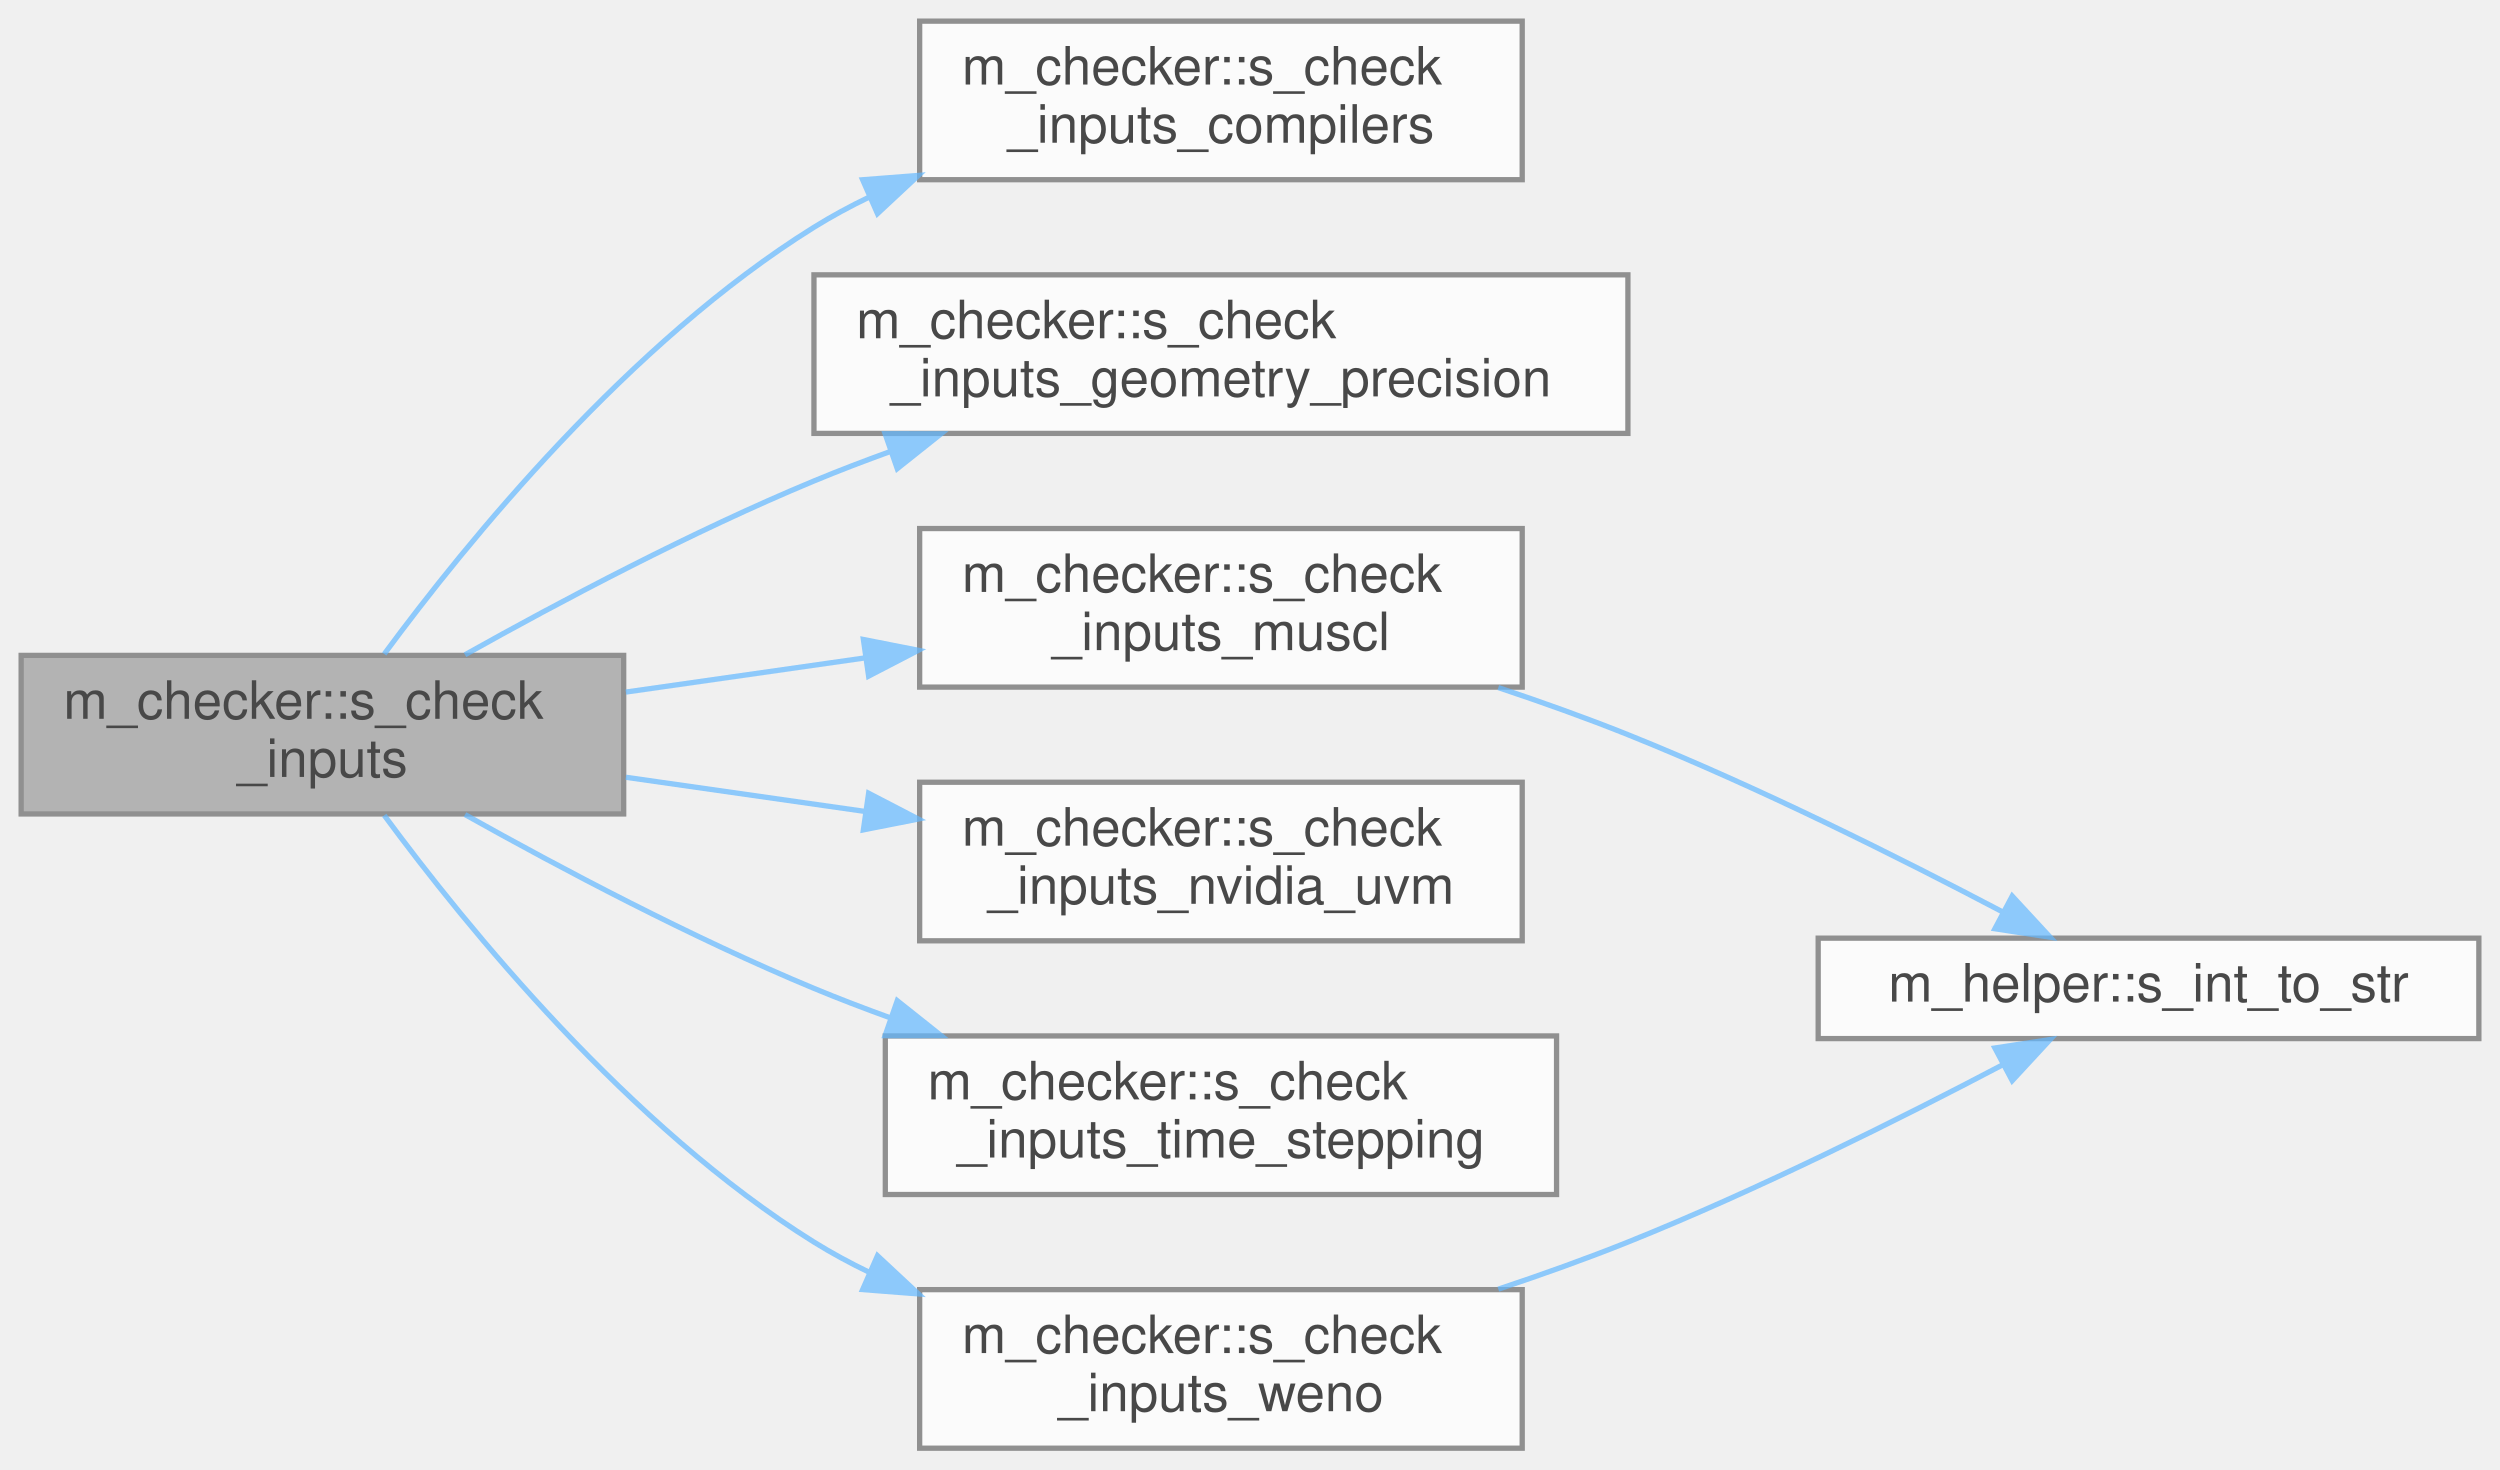
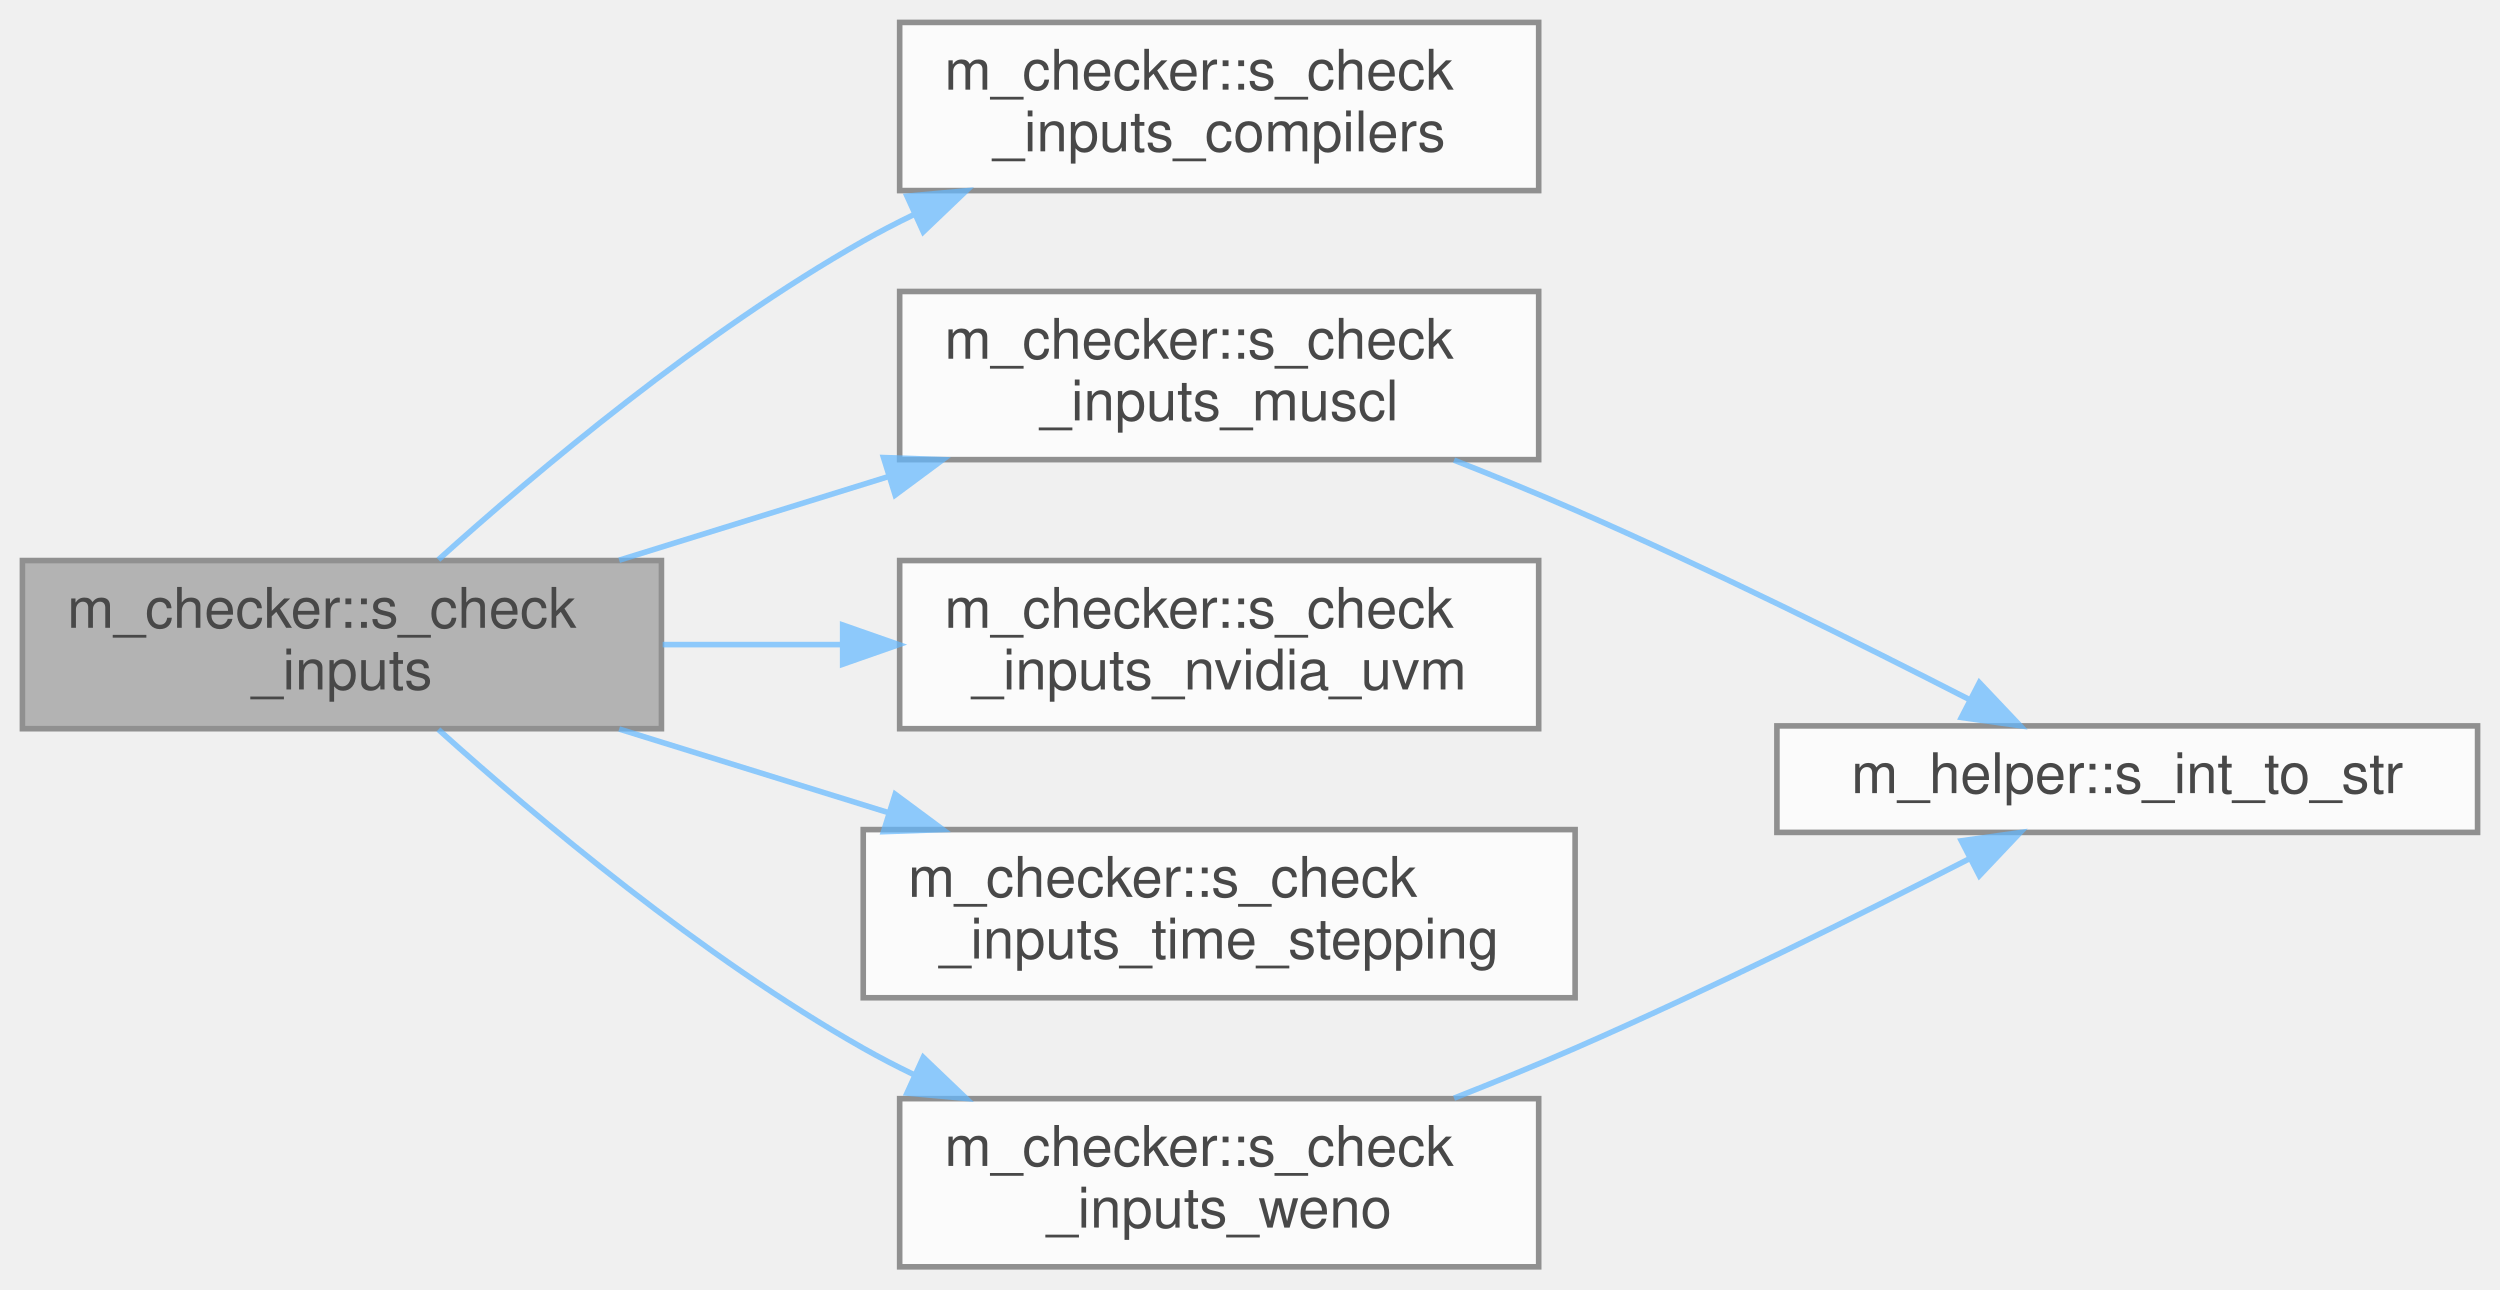
- <svg xmlns="http://www.w3.org/2000/svg" xmlns:xlink="http://www.w3.org/1999/xlink" width="473pt" height="278pt" viewBox="0.00 0.00 473.00 278.00">
+ <svg xmlns="http://www.w3.org/2000/svg" xmlns:xlink="http://www.w3.org/1999/xlink" width="446pt" height="230pt" viewBox="0.00 0.00 446.00 230.00">
  <svg id="main" version="1.1" xml:space="preserve">
    <style type="text/css">
.node, .edge {opacity: 0.7;}
.node.selected, .edge.selected {opacity: 1;}
.edge:hover path { stroke: red; }
.edge:hover polygon { stroke: red; fill: red; }
</style>
    <svg id="graph" class="graph">
-       <g id="graph0" class="graph" transform="scale(1 1) rotate(0) translate(4 274)">
+       <g id="graph0" class="graph" transform="scale(1 1) rotate(0) translate(4 226)">
        <g id="Node000001" class="node">
          <g id="a_Node000001">
            <a xlink:title="Checks compatibility of parameters in the input file. Used by the simulation stage.">
-               <polygon fill="#999999" stroke="#666666" points="114,-150 0,-150 0,-120 114,-120 114,-150" />
-               <text text-anchor="start" x="8" y="-138" font-family="Helvetica,sans-Serif" font-size="10.00">m_checker::s_check</text>
-               <text text-anchor="middle" x="57" y="-127" font-family="Helvetica,sans-Serif" font-size="10.00">_inputs</text>
+               <polygon fill="#999999" stroke="#666666" points="114,-126 0,-126 0,-96 114,-96 114,-126" />
+               <text text-anchor="start" x="8" y="-114" font-family="Helvetica,sans-Serif" font-size="10.00">m_checker::s_check</text>
+               <text text-anchor="middle" x="57" y="-103" font-family="Helvetica,sans-Serif" font-size="10.00">_inputs</text>
            </a>
          </g>
        </g>
        <g id="Node000002" class="node">
          <g id="a_Node000002">
            <a xlink:href="namespacem__checker.html#aae9a516509d46e5ac36d150bb75254f2" target="_top" xlink:title="Checks constraints on compiler options.">
-               <polygon fill="white" stroke="#666666" points="284,-270 170,-270 170,-240 284,-240 284,-270" />
-               <text text-anchor="start" x="178" y="-258" font-family="Helvetica,sans-Serif" font-size="10.00">m_checker::s_check</text>
-               <text text-anchor="middle" x="227" y="-247" font-family="Helvetica,sans-Serif" font-size="10.00">_inputs_compilers</text>
+               <polygon fill="white" stroke="#666666" points="270.5,-222 156.5,-222 156.5,-192 270.5,-192 270.5,-222" />
+               <text text-anchor="start" x="164.5" y="-210" font-family="Helvetica,sans-Serif" font-size="10.00">m_checker::s_check</text>
+               <text text-anchor="middle" x="213.5" y="-199" font-family="Helvetica,sans-Serif" font-size="10.00">_inputs_compilers</text>
            </a>
          </g>
        </g>
        <g id="edge1_Node000001_Node000002" class="edge">
          <g id="a_edge1_Node000001_Node000002">
            <a xlink:title=" ">
-               <path fill="none" stroke="#63b8ff" d="M68.7,-150.26C84.26,-171.37 115.11,-209.3 150,-231 153.34,-233.08 156.88,-234.99 160.53,-236.75" />
-               <polygon fill="#63b8ff" stroke="#63b8ff" points="159.21,-239.99 169.77,-240.81 162.02,-233.58 159.21,-239.99" />
+               <path fill="none" stroke="#63b8ff" d="M74.21,-126.15C91.8,-141.97 121.23,-166.71 150,-183 152.88,-184.63 155.9,-186.2 158.98,-187.69" />
+               <polygon fill="#63b8ff" stroke="#63b8ff" points="157.81,-191.01 168.37,-191.96 160.71,-184.64 157.81,-191.01" />
            </a>
          </g>
        </g>
        <g id="Node000003" class="node">
          <g id="a_Node000003">
-             <a xlink:href="namespacem__checker.html#aa69f6c9d17c37cfcbe580aaa9b1aa864" target="_top" xlink:title="Checks constraints on geometry and precision.">
-               <polygon fill="white" stroke="#666666" points="304,-222 150,-222 150,-192 304,-192 304,-222" />
-               <text text-anchor="start" x="158" y="-210" font-family="Helvetica,sans-Serif" font-size="10.00">m_checker::s_check</text>
-               <text text-anchor="middle" x="227" y="-199" font-family="Helvetica,sans-Serif" font-size="10.00">_inputs_geometry_precision</text>
+             <a xlink:href="namespacem__checker.html#a96654b50668ae39c0b9eca1426a3fe56" target="_top" xlink:title="Validates that the grid resolution is sufficient for the MUSCL reconstruction order.">
+               <polygon fill="white" stroke="#666666" points="270.5,-174 156.5,-174 156.5,-144 270.5,-144 270.5,-174" />
+               <text text-anchor="start" x="164.5" y="-162" font-family="Helvetica,sans-Serif" font-size="10.00">m_checker::s_check</text>
+               <text text-anchor="middle" x="213.5" y="-151" font-family="Helvetica,sans-Serif" font-size="10.00">_inputs_muscl</text>
            </a>
          </g>
        </g>
        <g id="edge2_Node000001_Node000003" class="edge">
          <g id="a_edge2_Node000001_Node000003">
            <a xlink:title=" ">
-               <path fill="none" stroke="#63b8ff" d="M83.98,-150.12C102.1,-160.27 127.04,-173.47 150,-183 154.67,-184.94 159.56,-186.81 164.51,-188.6" />
-               <polygon fill="#63b8ff" stroke="#63b8ff" points="163.46,-191.94 174.05,-191.93 165.76,-185.33 163.46,-191.94" />
+               <path fill="none" stroke="#63b8ff" d="M106.46,-126.06C121.7,-130.79 138.69,-136.07 154.53,-140.99" />
+               <polygon fill="#63b8ff" stroke="#63b8ff" points="153.62,-144.37 164.21,-144 155.7,-137.69 153.62,-144.37" />
            </a>
          </g>
        </g>
-         <g id="Node000004" class="node">
-           <g id="a_Node000004">
-             <a xlink:href="namespacem__checker.html#a96654b50668ae39c0b9eca1426a3fe56" target="_top" xlink:title="Validates that the grid resolution is sufficient for the MUSCL reconstruction order.">
-               <polygon fill="white" stroke="#666666" points="284,-174 170,-174 170,-144 284,-144 284,-174" />
-               <text text-anchor="start" x="178" y="-162" font-family="Helvetica,sans-Serif" font-size="10.00">m_checker::s_check</text>
-               <text text-anchor="middle" x="227" y="-151" font-family="Helvetica,sans-Serif" font-size="10.00">_inputs_muscl</text>
+         <g id="Node000005" class="node">
+           <g id="a_Node000005">
+             <a xlink:href="namespacem__checker.html#aceda94ae9a006496d062f1e764db5b67" target="_top" xlink:title=" ">
+               <polygon fill="white" stroke="#666666" points="270.5,-126 156.5,-126 156.5,-96 270.5,-96 270.5,-126" />
+               <text text-anchor="start" x="164.5" y="-114" font-family="Helvetica,sans-Serif" font-size="10.00">m_checker::s_check</text>
+               <text text-anchor="middle" x="213.5" y="-103" font-family="Helvetica,sans-Serif" font-size="10.00">_inputs_nvidia_uvm</text>
            </a>
          </g>
        </g>
-         <g id="edge3_Node000001_Node000004" class="edge">
-           <g id="a_edge3_Node000001_Node000004">
+         <g id="edge4_Node000001_Node000005" class="edge">
+           <g id="a_edge4_Node000001_Node000005">
            <a xlink:title=" ">
-               <path fill="none" stroke="#63b8ff" d="M114.41,-143.06C128.89,-145.13 144.61,-147.37 159.55,-149.51" />
-               <polygon fill="#63b8ff" stroke="#63b8ff" points="159.35,-153.01 169.74,-150.96 160.34,-146.08 159.35,-153.01" />
+               <path fill="none" stroke="#63b8ff" d="M114.22,-111C124.61,-111 135.56,-111 146.22,-111" />
+               <polygon fill="#63b8ff" stroke="#63b8ff" points="146.33,-114.5 156.33,-111 146.33,-107.5 146.33,-114.5" />
            </a>
          </g>
        </g>
        <g id="Node000006" class="node">
          <g id="a_Node000006">
-             <a xlink:href="namespacem__checker.html#aceda94ae9a006496d062f1e764db5b67" target="_top" xlink:title=" ">
-               <polygon fill="white" stroke="#666666" points="284,-126 170,-126 170,-96 284,-96 284,-126" />
-               <text text-anchor="start" x="178" y="-114" font-family="Helvetica,sans-Serif" font-size="10.00">m_checker::s_check</text>
-               <text text-anchor="middle" x="227" y="-103" font-family="Helvetica,sans-Serif" font-size="10.00">_inputs_nvidia_uvm</text>
+             <a xlink:href="namespacem__checker.html#a2bee59c2049ad8165e2788175b6cd030" target="_top" xlink:title="Checks constraints on time stepping parameters.">
+               <polygon fill="white" stroke="#666666" points="277,-78 150,-78 150,-48 277,-48 277,-78" />
+               <text text-anchor="start" x="158" y="-66" font-family="Helvetica,sans-Serif" font-size="10.00">m_checker::s_check</text>
+               <text text-anchor="middle" x="213.5" y="-55" font-family="Helvetica,sans-Serif" font-size="10.00">_inputs_time_stepping</text>
            </a>
          </g>
        </g>
        <g id="edge5_Node000001_Node000006" class="edge">
          <g id="a_edge5_Node000001_Node000006">
            <a xlink:title=" ">
-               <path fill="none" stroke="#63b8ff" d="M114.41,-126.94C128.89,-124.87 144.61,-122.63 159.55,-120.49" />
-               <polygon fill="#63b8ff" stroke="#63b8ff" points="160.34,-123.92 169.74,-119.04 159.35,-116.99 160.34,-123.92" />
+               <path fill="none" stroke="#63b8ff" d="M106.46,-95.94C121.7,-91.21 138.69,-85.93 154.53,-81.01" />
+               <polygon fill="#63b8ff" stroke="#63b8ff" points="155.7,-84.31 164.21,-78 153.62,-77.63 155.7,-84.31" />
            </a>
          </g>
        </g>
        <g id="Node000007" class="node">
          <g id="a_Node000007">
-             <a xlink:href="namespacem__checker.html#a2bee59c2049ad8165e2788175b6cd030" target="_top" xlink:title="Checks constraints on time stepping parameters.">
-               <polygon fill="white" stroke="#666666" points="290.5,-78 163.5,-78 163.5,-48 290.5,-48 290.5,-78" />
-               <text text-anchor="start" x="171.5" y="-66" font-family="Helvetica,sans-Serif" font-size="10.00">m_checker::s_check</text>
-               <text text-anchor="middle" x="227" y="-55" font-family="Helvetica,sans-Serif" font-size="10.00">_inputs_time_stepping</text>
+             <a xlink:href="namespacem__checker.html#a8abd19271bbd3a0d8a4b445f1e7dba57" target="_top" xlink:title="Checks constraints on WENO scheme parameters.">
+               <polygon fill="white" stroke="#666666" points="270.5,-30 156.5,-30 156.5,0 270.5,0 270.5,-30" />
+               <text text-anchor="start" x="164.5" y="-18" font-family="Helvetica,sans-Serif" font-size="10.00">m_checker::s_check</text>
+               <text text-anchor="middle" x="213.5" y="-7" font-family="Helvetica,sans-Serif" font-size="10.00">_inputs_weno</text>
            </a>
          </g>
        </g>
        <g id="edge6_Node000001_Node000007" class="edge">
          <g id="a_edge6_Node000001_Node000007">
            <a xlink:title=" ">
-               <path fill="none" stroke="#63b8ff" d="M83.98,-119.88C102.1,-109.73 127.04,-96.53 150,-87 154.67,-85.06 159.56,-83.19 164.51,-81.4" />
-               <polygon fill="#63b8ff" stroke="#63b8ff" points="165.76,-84.67 174.05,-78.07 163.46,-78.06 165.76,-84.67" />
+               <path fill="none" stroke="#63b8ff" d="M74.21,-95.85C91.8,-80.03 121.23,-55.29 150,-39 152.88,-37.37 155.9,-35.8 158.98,-34.31" />
+               <polygon fill="#63b8ff" stroke="#63b8ff" points="160.71,-37.36 168.37,-30.04 157.81,-30.99 160.71,-37.36" />
            </a>
          </g>
        </g>
-         <g id="Node000008" class="node">
-           <g id="a_Node000008">
-             <a xlink:href="namespacem__checker.html#a8abd19271bbd3a0d8a4b445f1e7dba57" target="_top" xlink:title="Checks constraints on WENO scheme parameters.">
-               <polygon fill="white" stroke="#666666" points="284,-30 170,-30 170,0 284,0 284,-30" />
-               <text text-anchor="start" x="178" y="-18" font-family="Helvetica,sans-Serif" font-size="10.00">m_checker::s_check</text>
-               <text text-anchor="middle" x="227" y="-7" font-family="Helvetica,sans-Serif" font-size="10.00">_inputs_weno</text>
+         <g id="Node000004" class="node">
+           <g id="a_Node000004">
+             <a xlink:href="namespacem__helper.html#afd343d70a36c65cb7be86a183aa594ac" target="_top" xlink:title="Converts an integer to its trimmed string representation.">
+               <polygon fill="white" stroke="#666666" points="438,-96.5 313,-96.5 313,-77.5 438,-77.5 438,-96.5" />
+               <text text-anchor="middle" x="375.5" y="-84.5" font-family="Helvetica,sans-Serif" font-size="10.00">m_helper::s_int_to_str</text>
            </a>
          </g>
        </g>
-         <g id="edge7_Node000001_Node000008" class="edge">
-           <g id="a_edge7_Node000001_Node000008">
+         <g id="edge3_Node000003_Node000004" class="edge">
+           <g id="a_edge3_Node000003_Node000004">
            <a xlink:title=" ">
-               <path fill="none" stroke="#63b8ff" d="M68.7,-119.74C84.26,-98.63 115.11,-60.7 150,-39 153.34,-36.92 156.88,-35.01 160.53,-33.25" />
-               <polygon fill="#63b8ff" stroke="#63b8ff" points="162.02,-36.42 169.77,-29.19 159.21,-30.01 162.02,-36.42" />
+               <path fill="none" stroke="#63b8ff" d="M255.4,-143.91C262.64,-141.06 270.08,-138.03 277,-135 301.11,-124.46 327.88,-111.16 347.26,-101.24" />
+               <polygon fill="#63b8ff" stroke="#63b8ff" points="349.12,-104.22 356.4,-96.53 345.91,-98 349.12,-104.22" />
            </a>
          </g>
        </g>
-         <g id="Node000005" class="node">
-           <g id="a_Node000005">
-             <a xlink:href="namespacem__helper.html#afd343d70a36c65cb7be86a183aa594ac" target="_top" xlink:title="Converts an integer to its trimmed string representation.">
-               <polygon fill="white" stroke="#666666" points="465,-96.5 340,-96.5 340,-77.5 465,-77.5 465,-96.5" />
-               <text text-anchor="middle" x="402.5" y="-84.5" font-family="Helvetica,sans-Serif" font-size="10.00">m_helper::s_int_to_str</text>
-             </a>
-           </g>
-         </g>
-         <g id="edge4_Node000004_Node000005" class="edge">
-           <g id="a_edge4_Node000004_Node000005">
+         <g id="edge7_Node000007_Node000004" class="edge">
+           <g id="a_edge7_Node000007_Node000004">
            <a xlink:title=" ">
-               <path fill="none" stroke="#63b8ff" d="M279.48,-143.91C287.75,-141.15 296.17,-138.14 304,-135 328.57,-125.14 355.49,-111.67 374.81,-101.51" />
-               <polygon fill="#63b8ff" stroke="#63b8ff" points="376.71,-104.46 383.9,-96.68 373.43,-98.28 376.71,-104.46" />
-             </a>
-           </g>
-         </g>
-         <g id="edge8_Node000008_Node000005" class="edge">
-           <g id="a_edge8_Node000008_Node000005">
-             <a xlink:title=" ">
-               <path fill="none" stroke="#63b8ff" d="M279.48,-30.09C287.75,-32.85 296.17,-35.86 304,-39 328.57,-48.86 355.49,-62.33 374.81,-72.49" />
-               <polygon fill="#63b8ff" stroke="#63b8ff" points="373.43,-75.72 383.9,-77.32 376.71,-69.54 373.43,-75.72" />
+               <path fill="none" stroke="#63b8ff" d="M255.4,-30.09C262.64,-32.94 270.08,-35.97 277,-39 301.11,-49.54 327.88,-62.84 347.26,-72.76" />
+               <polygon fill="#63b8ff" stroke="#63b8ff" points="345.91,-76 356.4,-77.47 349.12,-69.78 345.91,-76" />
            </a>
          </g>
        </g>
      </g>
    </svg>
  </svg>
  <style type="text/css">

[data-mouse-over-selected='false'] { opacity: 0.7; }
[data-mouse-over-selected='true']  { opacity: 1.0; }

</style>
</svg>
